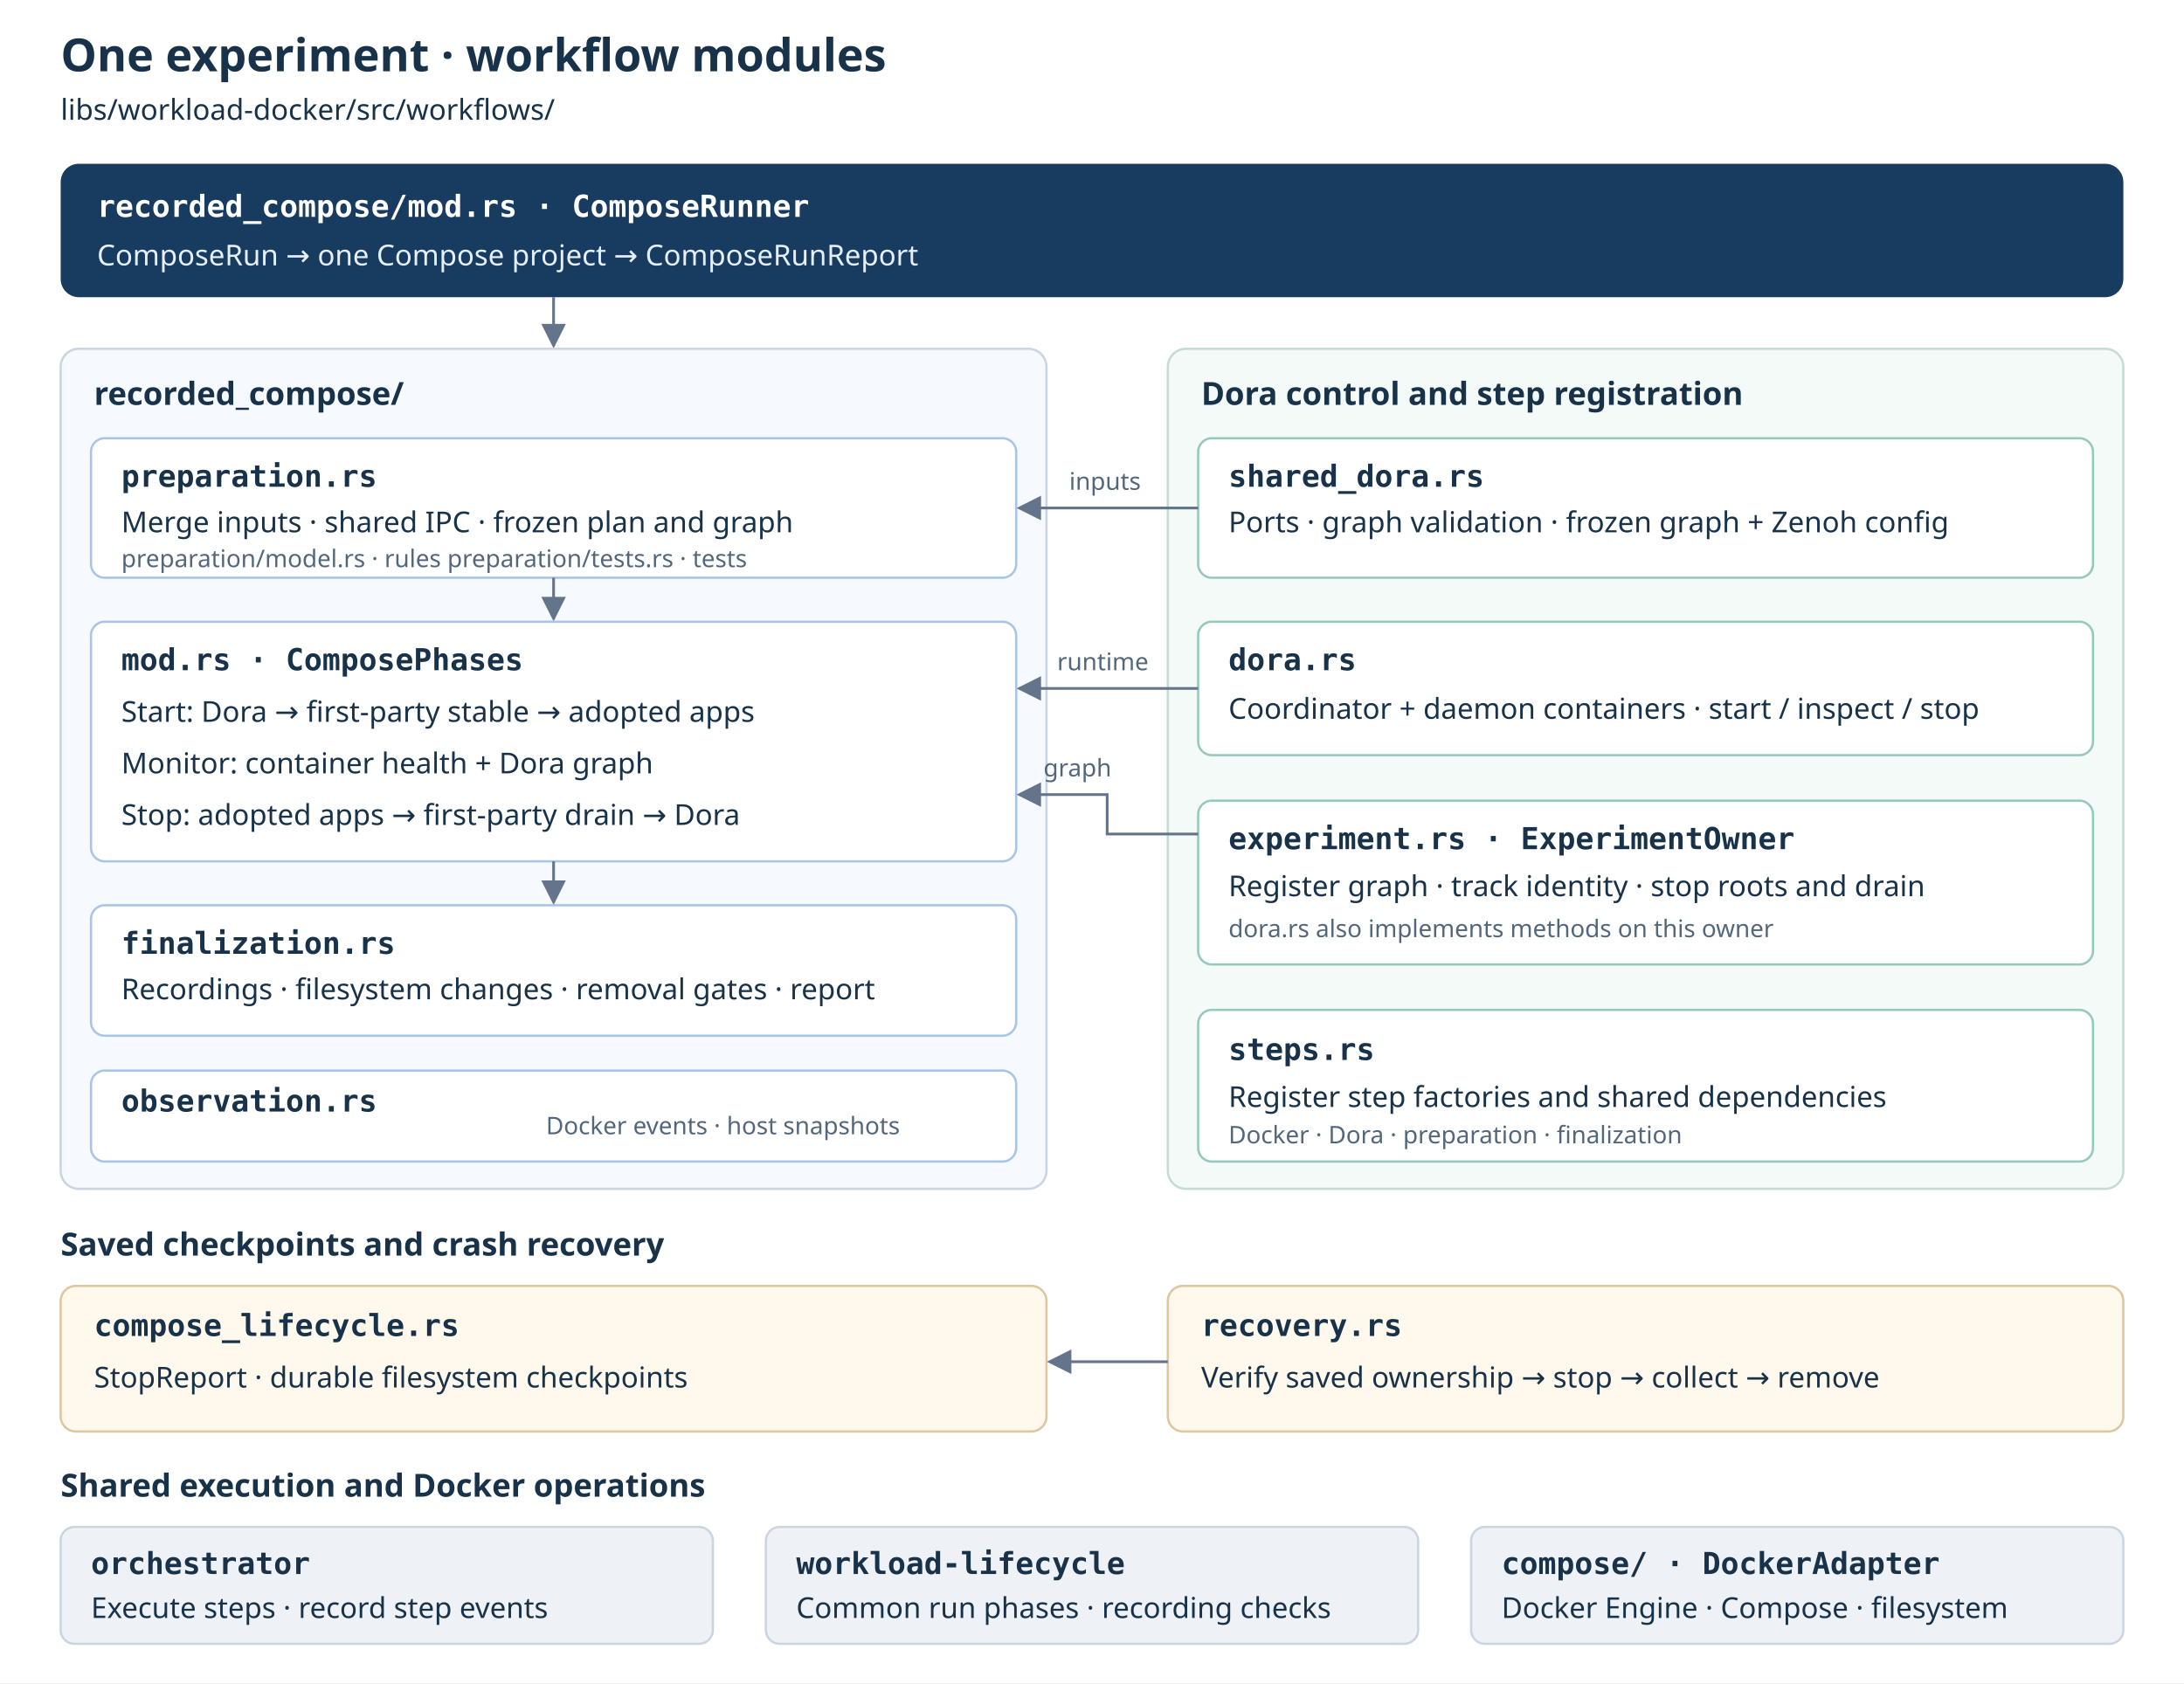
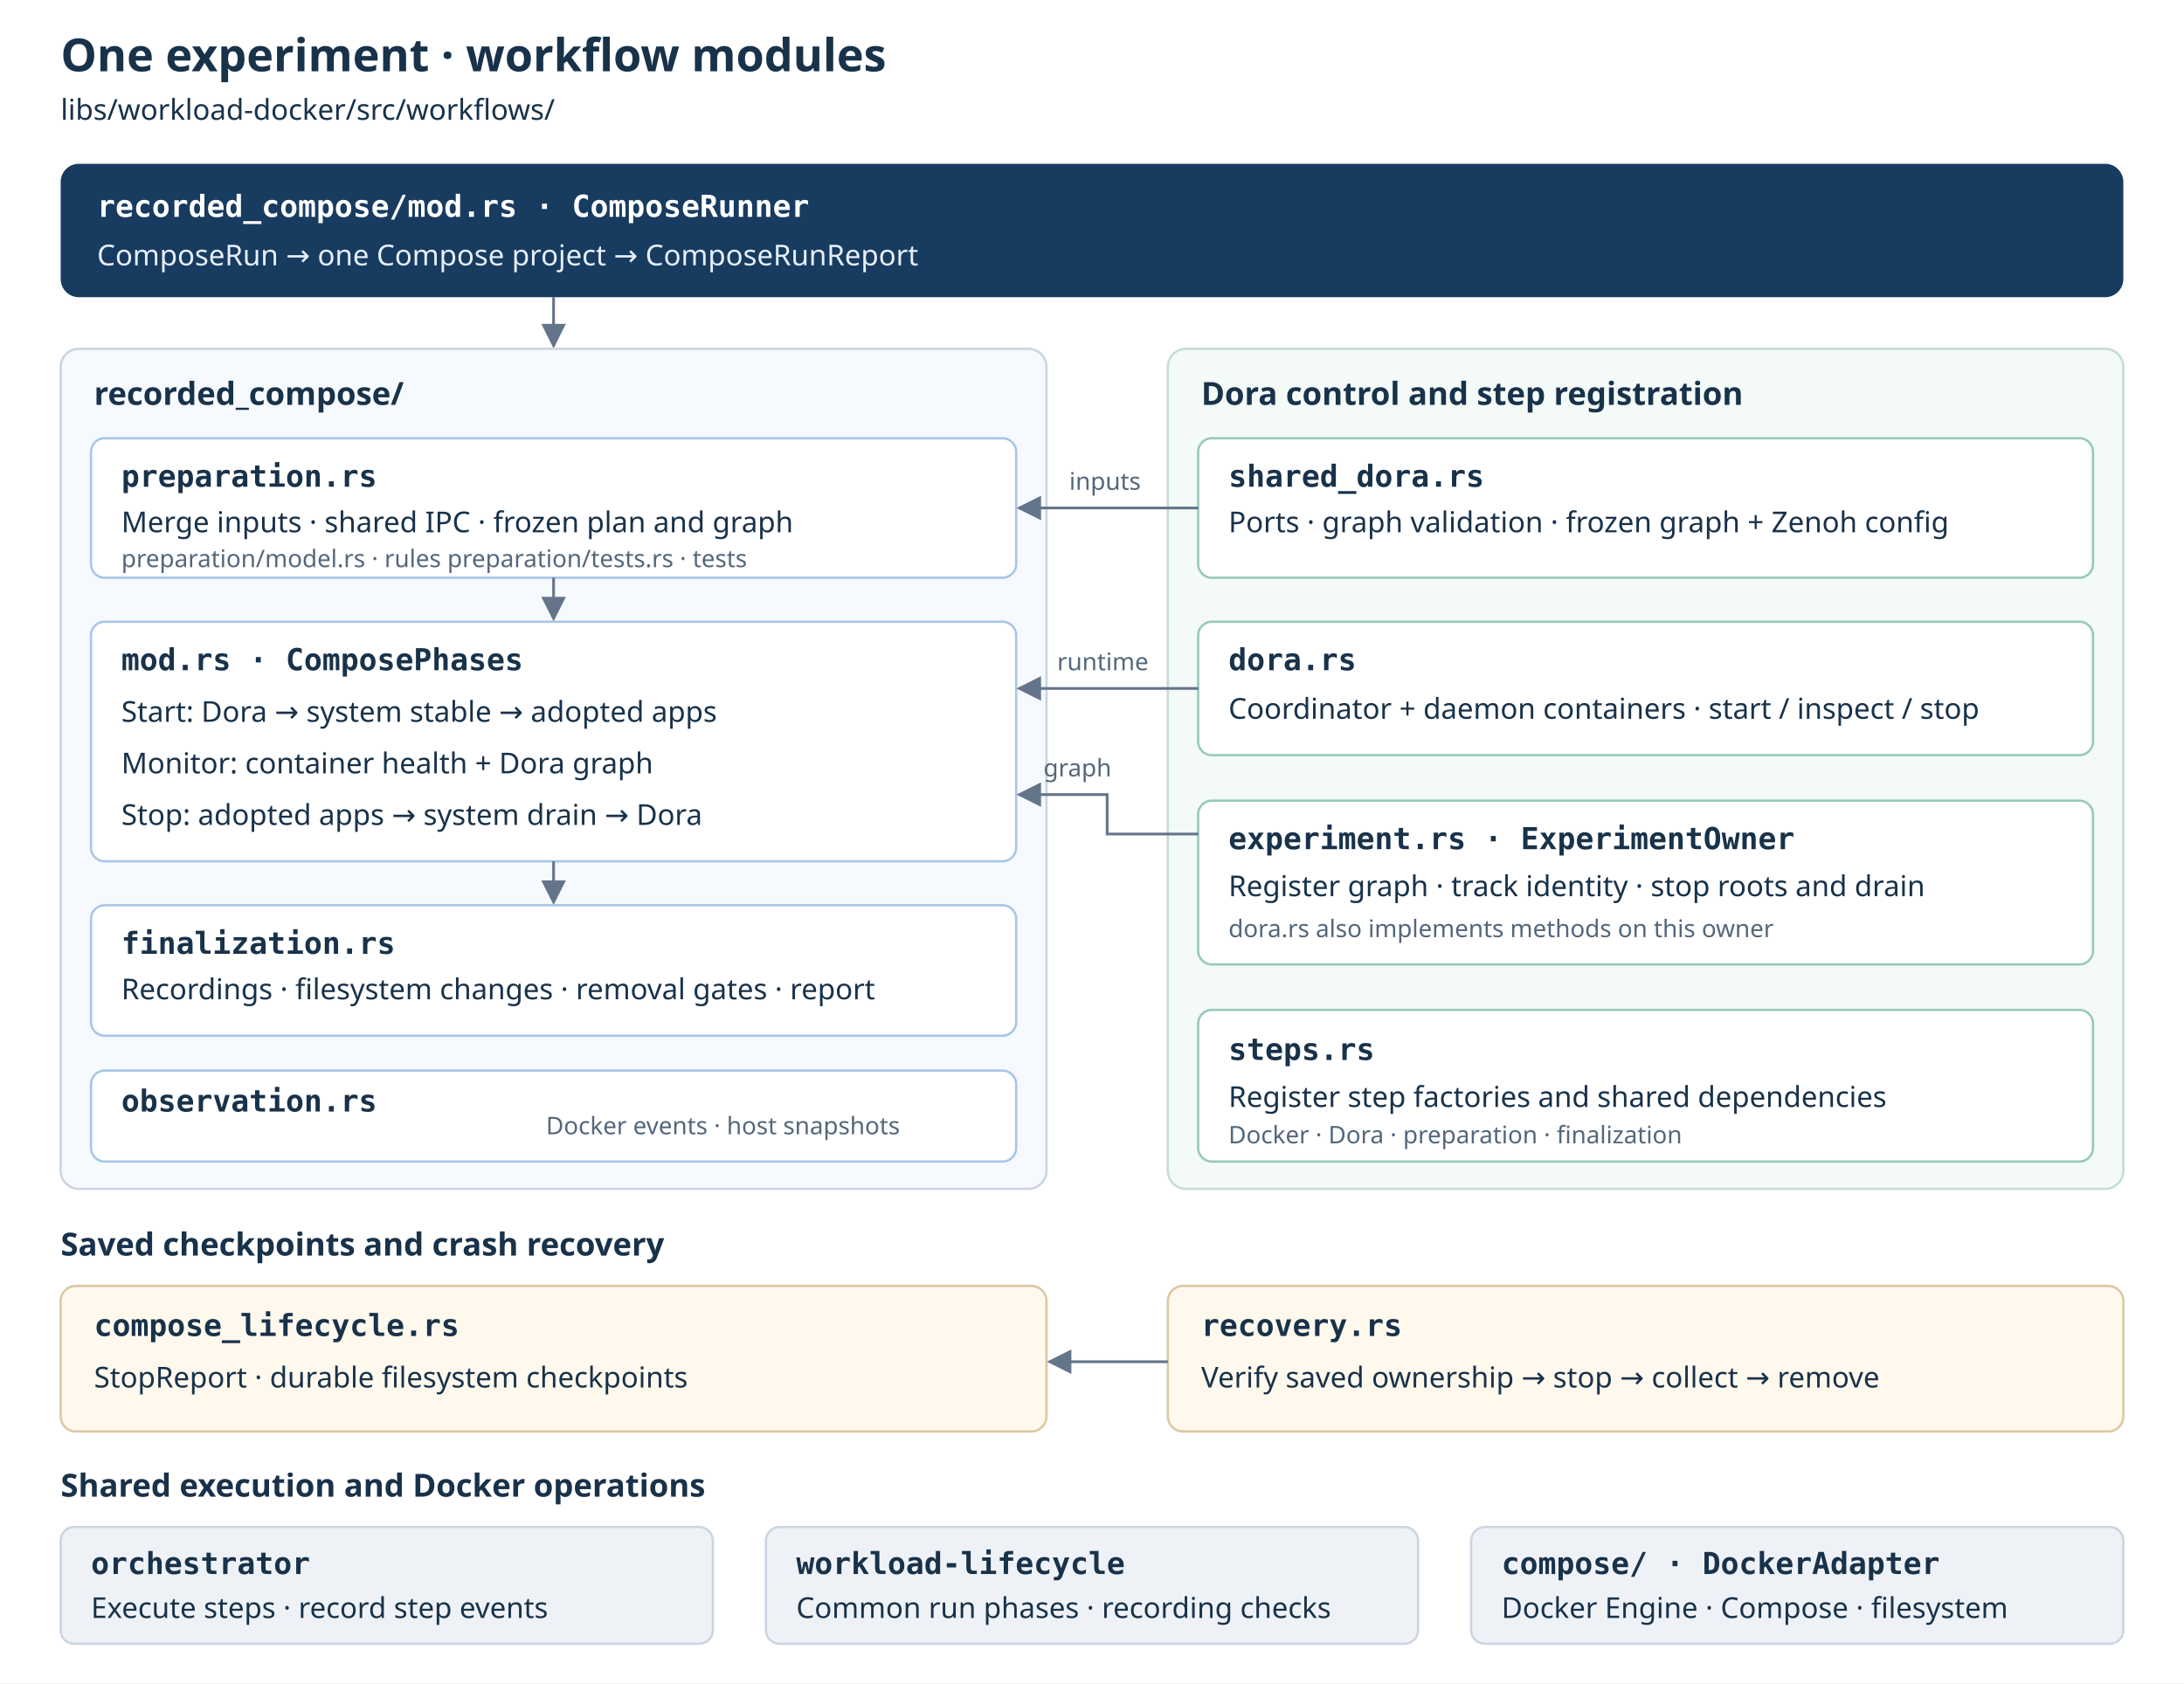
<svg xmlns="http://www.w3.org/2000/svg" width="1440" height="1110" viewBox="0 0 1440 1110" role="img" aria-labelledby="title desc">
  <defs>
    <marker id="arrow" markerWidth="9" markerHeight="9" refX="8" refY="4.5" orient="auto-start-reverse">
      <path d="M0 0L9 4.5L0 9" fill="#64748b" />
    </marker>
    <style>
      text { font-family: ui-sans-serif, system-ui, sans-serif; fill: #18324a; }
      .title { font-size: 30px; font-weight: 750; }
      .heading { font-size: 21px; font-weight: 700; }
      .file { font-family: ui-monospace, monospace; font-size: 20px; font-weight: 650; }
      .body { font-size: 19px; }
      .label { font-size: 16px; fill: #53677c; }
      .group { fill: #f6f9fd; stroke: #cbd5e1; stroke-width: 1.5; }
      .run { fill: white; stroke: #a8c4e8; stroke-width: 1.5; }
      .dora { fill: white; stroke: #96c8bd; stroke-width: 1.5; }
      .line { fill: none; stroke: #64748b; stroke-width: 1.8; marker-end: url(#arrow); }
    </style>
  </defs>
  <rect width="1440" height="1110" fill="#ffffff" />
  <text x="40" y="47" class="title">One experiment · workflow modules</text>
  <text x="40" y="79" class="body">libs/workload-docker/src/workflows/</text>
  <rect x="40" y="108" width="1360" height="88" rx="12" fill="#183b60" />
  <text x="64" y="143" class="file" style="fill:white">recorded_compose/mod.rs · ComposeRunner</text>
  <text x="64" y="175" class="body" style="fill:#e5effb">ComposeRun → one Compose project → ComposeRunReport</text>
  <path d="M365 196V228" class="line" />
  <rect x="40" y="230" width="650" height="554" rx="12" class="group" />
  <text x="62" y="267" class="heading">recorded_compose/</text>
  <rect x="60" y="289" width="610" height="92" rx="9" class="run" />
  <text x="80" y="321" class="file">preparation.rs</text>
  <text x="80" y="351" class="body">Merge inputs · shared IPC · frozen plan and graph</text>
  <text x="80" y="374" class="label">preparation/model.rs · rules     preparation/tests.rs · tests</text>
  <path d="M365 381V408" class="line" />
  <rect x="60" y="410" width="610" height="158" rx="9" class="run" />
  <text x="80" y="442" class="file">mod.rs · ComposePhases</text>
-   <text x="80" y="476" class="body">Start: Dora → first-party stable → adopted apps</text>
+   <text x="80" y="476" class="body">Start: Dora → system stable → adopted apps</text>
  <text x="80" y="510" class="body">Monitor: container health + Dora graph</text>
-   <text x="80" y="544" class="body">Stop: adopted apps → first-party drain → Dora</text>
+   <text x="80" y="544" class="body">Stop: adopted apps → system drain → Dora</text>
  <path d="M365 568V595" class="line" />
  <rect x="60" y="597" width="610" height="86" rx="9" class="run" />
  <text x="80" y="629" class="file">finalization.rs</text>
  <text x="80" y="659" class="body">Recordings · filesystem changes · removal gates · report</text>
  <rect x="60" y="706" width="610" height="60" rx="9" class="run" />
  <text x="80" y="733" class="file">observation.rs</text>
  <text x="360" y="748" class="label">Docker events · host snapshots</text>
  <rect x="770" y="230" width="630" height="554" rx="12" fill="#f3faf7" stroke="#c5dcd3" stroke-width="1.5" />
  <text x="792" y="267" class="heading">Dora control and step registration</text>
  <rect x="790" y="289" width="590" height="92" rx="9" class="dora" />
  <text x="810" y="321" class="file">shared_dora.rs</text>
  <text x="810" y="351" class="body">Ports · graph validation · frozen graph + Zenoh config</text>
  <path d="M790 335H672" class="line" />
  <text x="705" y="323" class="label">inputs</text>
  <rect x="790" y="410" width="590" height="88" rx="9" class="dora" />
  <text x="810" y="442" class="file">dora.rs</text>
  <text x="810" y="474" class="body">Coordinator + daemon containers · start / inspect / stop</text>
  <path d="M790 454H672" class="line" />
  <text x="697" y="442" class="label">runtime</text>
  <rect x="790" y="528" width="590" height="108" rx="9" class="dora" />
  <text x="810" y="560" class="file">experiment.rs · ExperimentOwner</text>
  <text x="810" y="591" class="body">Register graph · track identity · stop roots and drain</text>
  <text x="810" y="618" class="label">dora.rs also implements methods on this owner</text>
  <path d="M790 550H730V524H672" class="line" />
  <text x="688" y="512" class="label">graph</text>
  <rect x="790" y="666" width="590" height="100" rx="9" class="dora" />
  <text x="810" y="699" class="file">steps.rs</text>
  <text x="810" y="730" class="body">Register step factories and shared dependencies</text>
  <text x="810" y="754" class="label">Docker · Dora · preparation · finalization</text>
  <text x="40" y="828" class="heading">Saved checkpoints and crash recovery</text>
  <rect x="40" y="848" width="650" height="96" rx="10" fill="#fff8ed" stroke="#dcc7a0" stroke-width="1.5" />
  <text x="62" y="881" class="file">compose_lifecycle.rs</text>
  <text x="62" y="915" class="body">StopReport · durable filesystem checkpoints</text>
  <rect x="770" y="848" width="630" height="96" rx="10" fill="#fff8ed" stroke="#dcc7a0" stroke-width="1.5" />
  <text x="792" y="881" class="file">recovery.rs</text>
  <text x="792" y="915" class="body">Verify saved ownership → stop → collect → remove</text>
  <path d="M770 898H692" class="line" />
  <text x="40" y="987" class="heading">Shared execution and Docker operations</text>
  <g fill="#eef2f6" stroke="#cbd5e1" stroke-width="1.5">
    <rect x="40" y="1007" width="430" height="77" rx="9" />
    <rect x="505" y="1007" width="430" height="77" rx="9" />
    <rect x="970" y="1007" width="430" height="77" rx="9" />
  </g>
  <text x="60" y="1038" class="file">orchestrator</text>
  <text x="60" y="1067" class="body">Execute steps · record step events</text>
  <text x="525" y="1038" class="file">workload-lifecycle</text>
  <text x="525" y="1067" class="body">Common run phases · recording checks</text>
  <text x="990" y="1038" class="file">compose/ · DockerAdapter</text>
  <text x="990" y="1067" class="body">Docker Engine · Compose · filesystem</text>
</svg>
